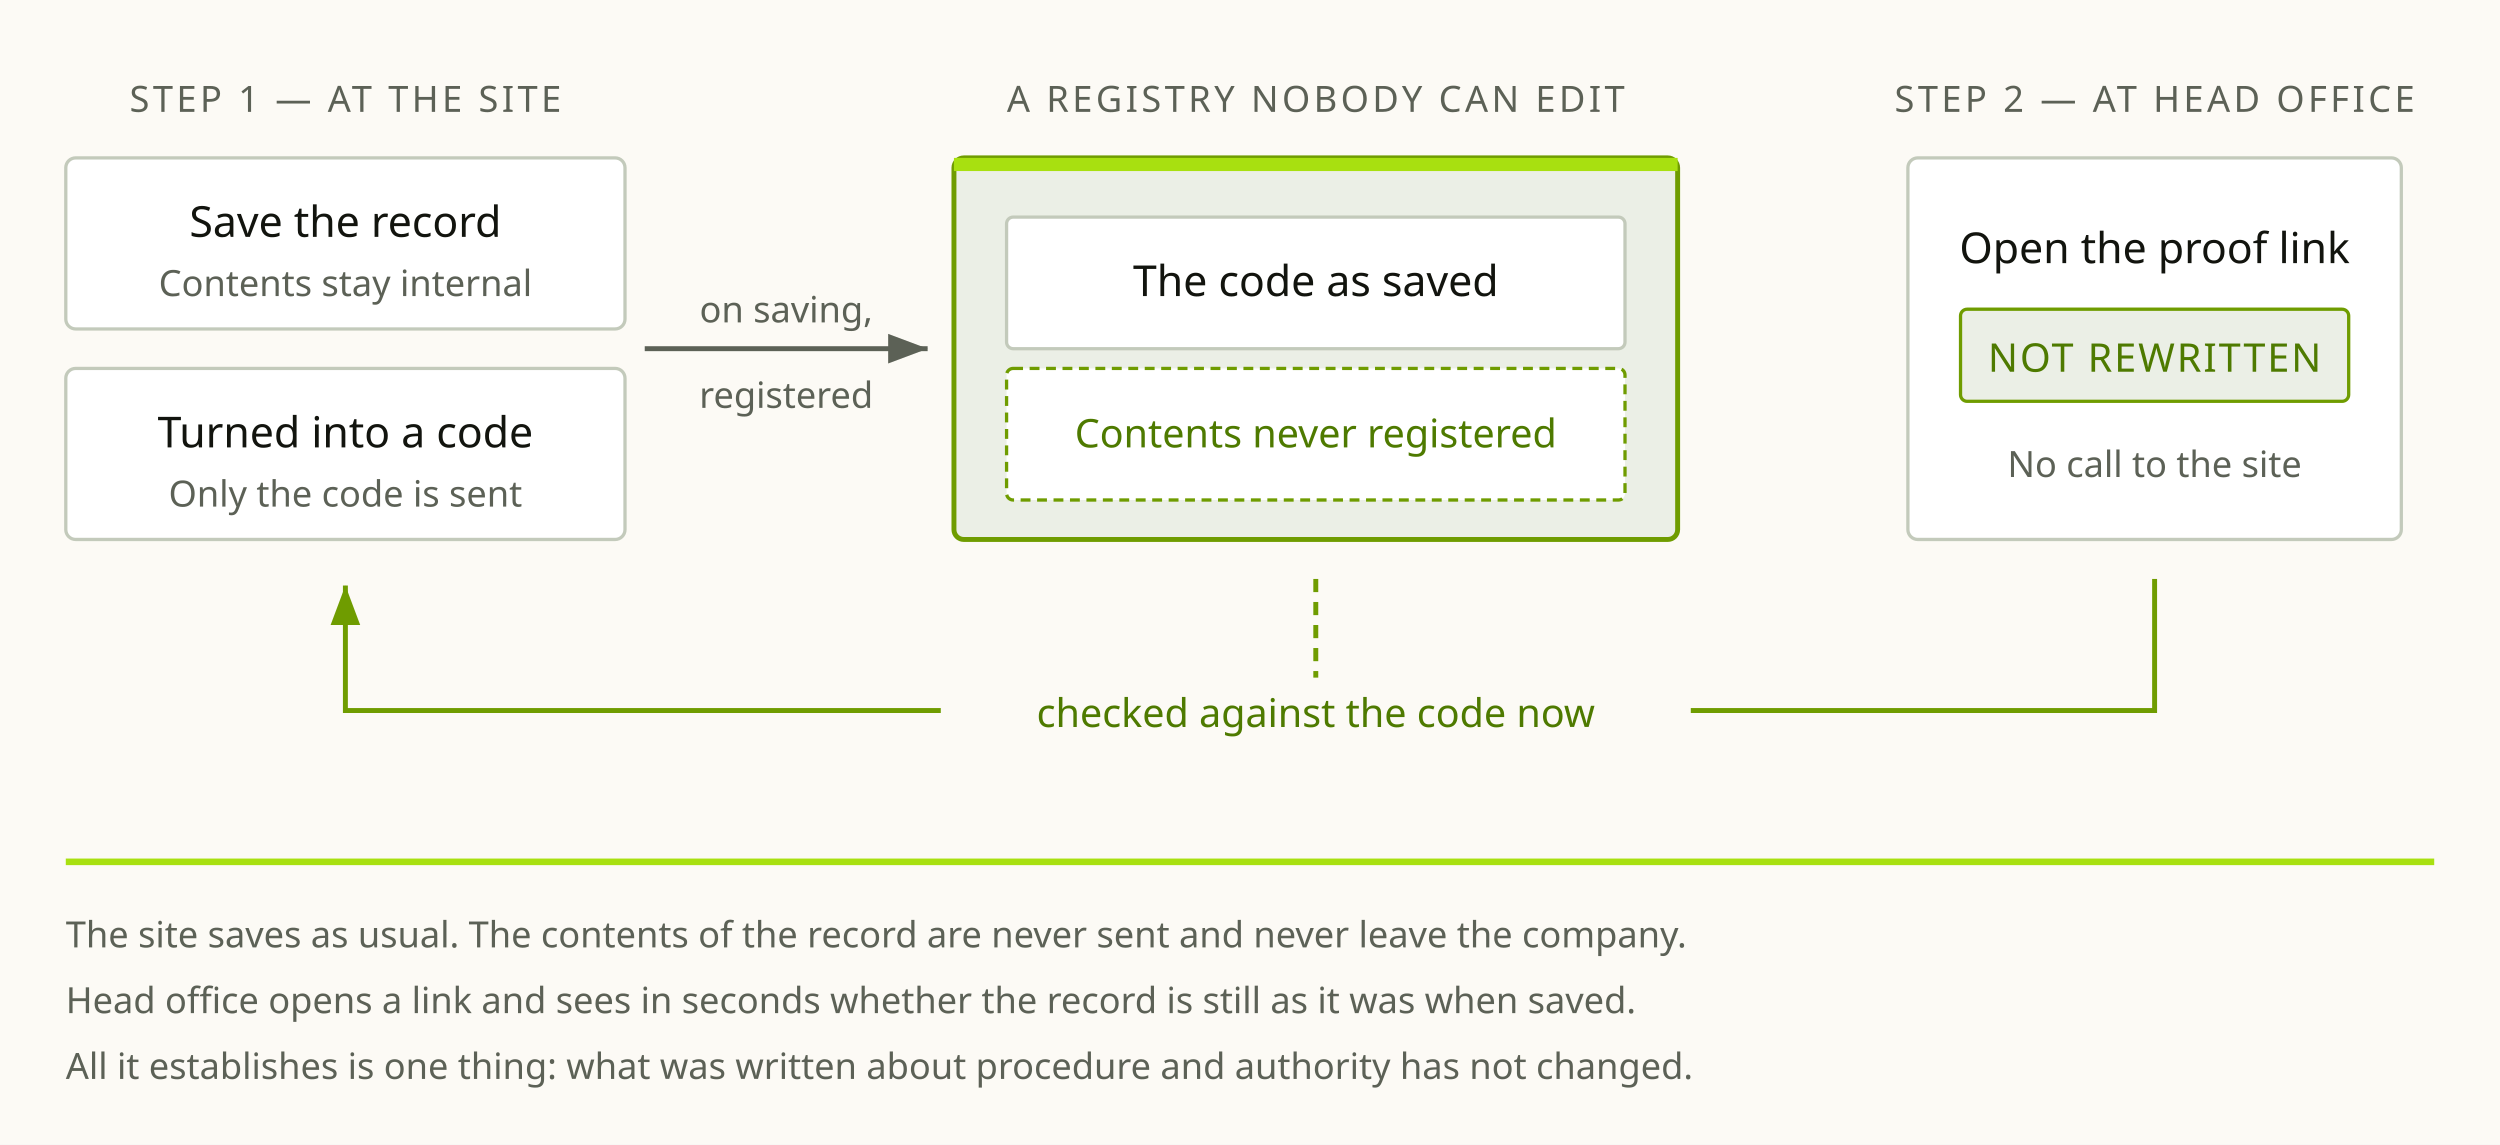
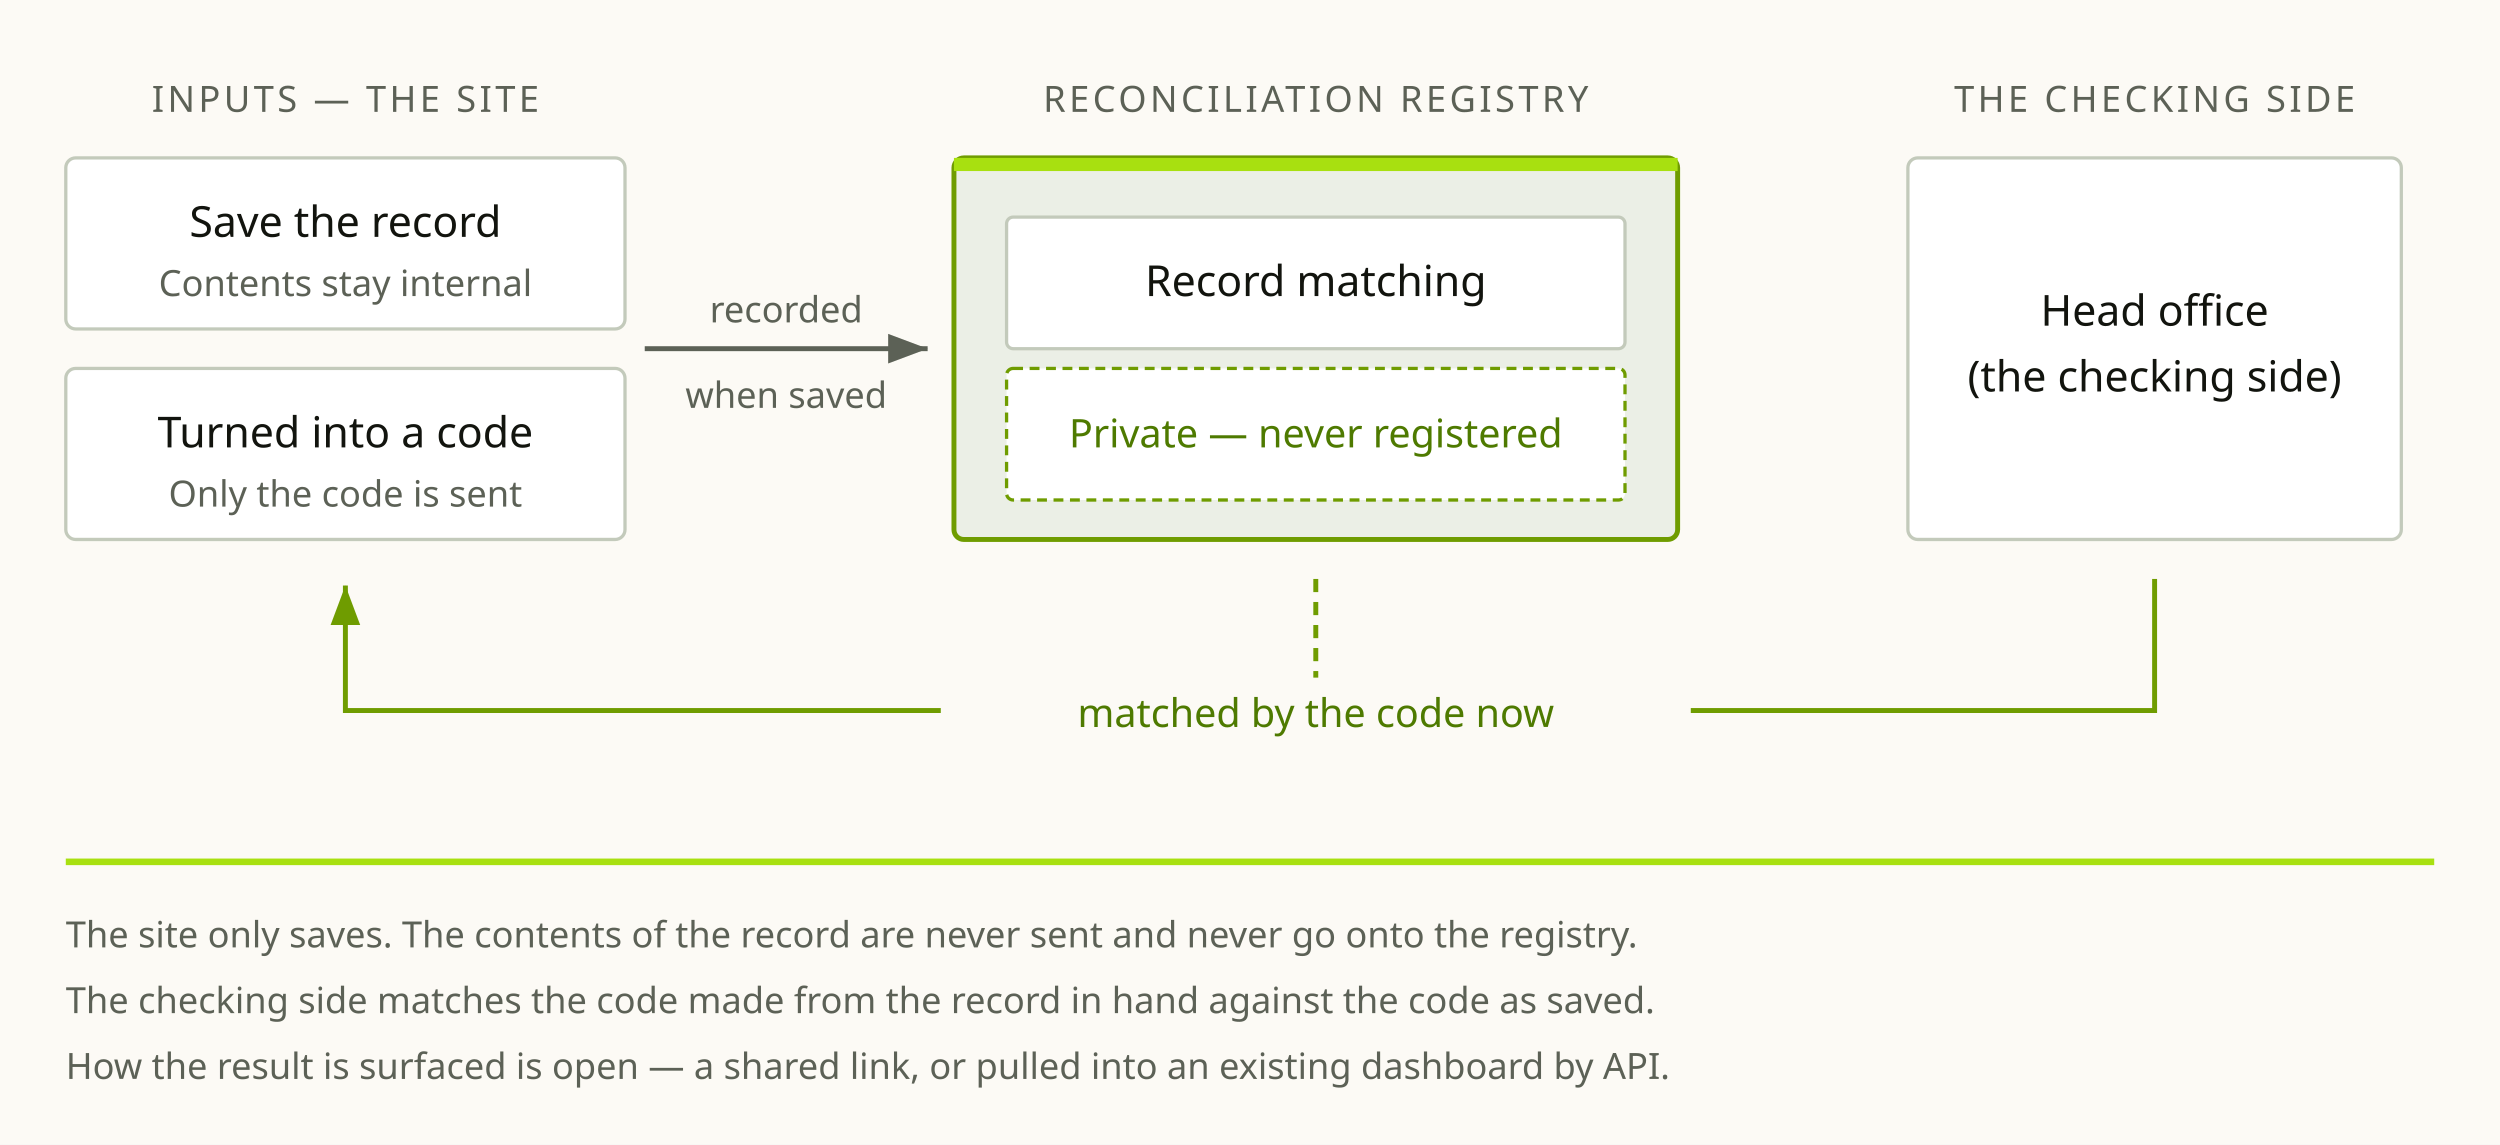
<svg xmlns="http://www.w3.org/2000/svg" viewBox="0 0 760 348" width="760" height="348" role="img" aria-labelledby="fig1title fig1desc">
  <defs>
    <style>
.t{font-family:"Space Grotesk","Noto Sans JP","Hiragino Sans","Yu Gothic",sans-serif}
.lbl{font-family:"Space Grotesk","Noto Sans JP","Hiragino Sans",sans-serif;font-size:11px;letter-spacing:1.05px;fill:#5c6156}
</style>
    <marker id="ir-ah" markerWidth="9" markerHeight="9" refX="8" refY="3" orient="auto">
      <path d="M0,0 L8,3 L0,6 z" fill="#5c6156" />
    </marker>
    <marker id="ir-ah2" markerWidth="9" markerHeight="9" refX="8" refY="3" orient="auto">
      <path d="M0,0 L8,3 L0,6 z" fill="#6f9c00" />
    </marker>
  </defs>
  <rect x="0" y="0" width="760" height="348" fill="#fcfaf5" />
-   <text class="lbl" x="105" y="34" text-anchor="middle">STEP 1 — AT THE SITE</text>
+   <text class="lbl" x="105" y="34" text-anchor="middle">INPUTS — THE SITE</text>
  <rect x="20" y="48" width="170" height="52" rx="3" fill="#ffffff" stroke="#c3cabb" stroke-width="1" />
  <text class="t" x="105" y="72" text-anchor="middle" font-size="13" fill="#12140e">Save the record</text>
  <text class="t" x="105" y="90" text-anchor="middle" font-size="11" fill="#5c6156">Contents stay internal</text>
  <rect x="20" y="112" width="170" height="52" rx="3" fill="#ffffff" stroke="#c3cabb" stroke-width="1" />
  <text class="t" x="105" y="136" text-anchor="middle" font-size="13" fill="#12140e">Turned into a code</text>
  <text class="t" x="105" y="154" text-anchor="middle" font-size="11" fill="#5c6156">Only the code is sent</text>
-   <text class="lbl" x="400" y="34" text-anchor="middle">A REGISTRY NOBODY CAN EDIT</text>
+   <text class="lbl" x="400" y="34" text-anchor="middle">RECONCILIATION REGISTRY</text>
  <rect x="290" y="48" width="220" height="116" rx="3" fill="#ebefe6" stroke="#6f9c00" stroke-width="1.5" />
  <rect x="290" y="48" width="220" height="4" fill="#a8e010" />
  <rect x="306" y="66" width="188" height="40" rx="2" fill="#ffffff" stroke="#c3cabb" stroke-width="1" />
-   <text class="t" x="400" y="90" text-anchor="middle" font-size="13" fill="#12140e">The code as saved</text>
+   <text class="t" x="400" y="90" text-anchor="middle" font-size="13" fill="#12140e">Record matching</text>
  <rect x="306" y="112" width="188" height="40" rx="2" fill="#ffffff" stroke="#6f9c00" stroke-width="1" stroke-dasharray="3 2" />
-   <text class="t" x="400" y="136" text-anchor="middle" font-size="12" fill="#4e7a00">Contents never registered</text>
-   <text class="lbl" x="655" y="34" text-anchor="middle">STEP 2 — AT HEAD OFFICE</text>
+   <text class="t" x="400" y="136" text-anchor="middle" font-size="12" fill="#4e7a00">Private — never registered</text>
+   <text class="lbl" x="655" y="34" text-anchor="middle">THE CHECKING SIDE</text>
  <rect x="580" y="48" width="150" height="116" rx="3" fill="#ffffff" stroke="#c3cabb" stroke-width="1" />
-   <text class="t" x="655" y="80" text-anchor="middle" font-size="13" fill="#12140e">Open the proof link</text>
-   <rect x="596" y="94" width="118" height="28" rx="2" fill="#ebefe6" stroke="#6f9c00" stroke-width="1" />
-   <text class="t" x="655" y="113" text-anchor="middle" font-size="12" letter-spacing="0.6" fill="#4e7a00">NOT REWRITTEN</text>
-   <text class="t" x="655" y="145" text-anchor="middle" font-size="11" fill="#5c6156">No call to the site</text>
+   <text class="t" x="655" y="99" text-anchor="middle" font-size="13" fill="#12140e">Head office</text>
+   <text class="t" x="655" y="119" text-anchor="middle" font-size="13" fill="#12140e">(the checking side)</text>
  <line x1="196" y1="106" x2="282" y2="106" stroke="#5c6156" stroke-width="1.5" marker-end="url(#ir-ah)" />
-   <text class="t" x="239" y="98" text-anchor="middle" font-size="11" fill="#5c6156">on saving,</text>
-   <text class="t" x="239" y="124" text-anchor="middle" font-size="11" fill="#5c6156">registered</text>
+   <text class="t" x="239" y="98" text-anchor="middle" font-size="11" fill="#5c6156">recorded</text>
+   <text class="t" x="239" y="124" text-anchor="middle" font-size="11" fill="#5c6156">when saved</text>
  <path d="M655 176 L655 216 L105 216 L105 178" fill="none" stroke="#6f9c00" stroke-width="1.5" marker-end="url(#ir-ah2)" />
  <line x1="400" y1="176" x2="400" y2="216" stroke="#6f9c00" stroke-width="1.5" stroke-dasharray="4 3" />
  <rect x="286" y="206" width="228" height="20" fill="#fcfaf5" />
-   <text class="t" x="400" y="221" text-anchor="middle" font-size="12" fill="#4e7a00">checked against the code now</text>
+   <text class="t" x="400" y="221" text-anchor="middle" font-size="12" fill="#4e7a00">matched by the code now</text>
  <line x1="20" y1="262" x2="740" y2="262" stroke="#a8e010" stroke-width="2" />
-   <text class="t" x="20" y="288" font-size="11" fill="#5c6156">The site saves as usual. The contents of the record are never sent and never leave the company.</text>
-   <text class="t" x="20" y="308" font-size="11" fill="#5c6156">Head office opens a link and sees in seconds whether the record is still as it was when saved.</text>
-   <text class="t" x="20" y="328" font-size="11" fill="#5c6156">All it establishes is one thing: what was written about procedure and authority has not changed.</text>
+   <text class="t" x="20" y="288" font-size="11" fill="#5c6156">The site only saves. The contents of the record are never sent and never go onto the registry.</text>
+   <text class="t" x="20" y="308" font-size="11" fill="#5c6156">The checking side matches the code made from the record in hand against the code as saved.</text>
+   <text class="t" x="20" y="328" font-size="11" fill="#5c6156">How the result is surfaced is open — a shared link, or pulled into an existing dashboard by API.</text>
</svg>
